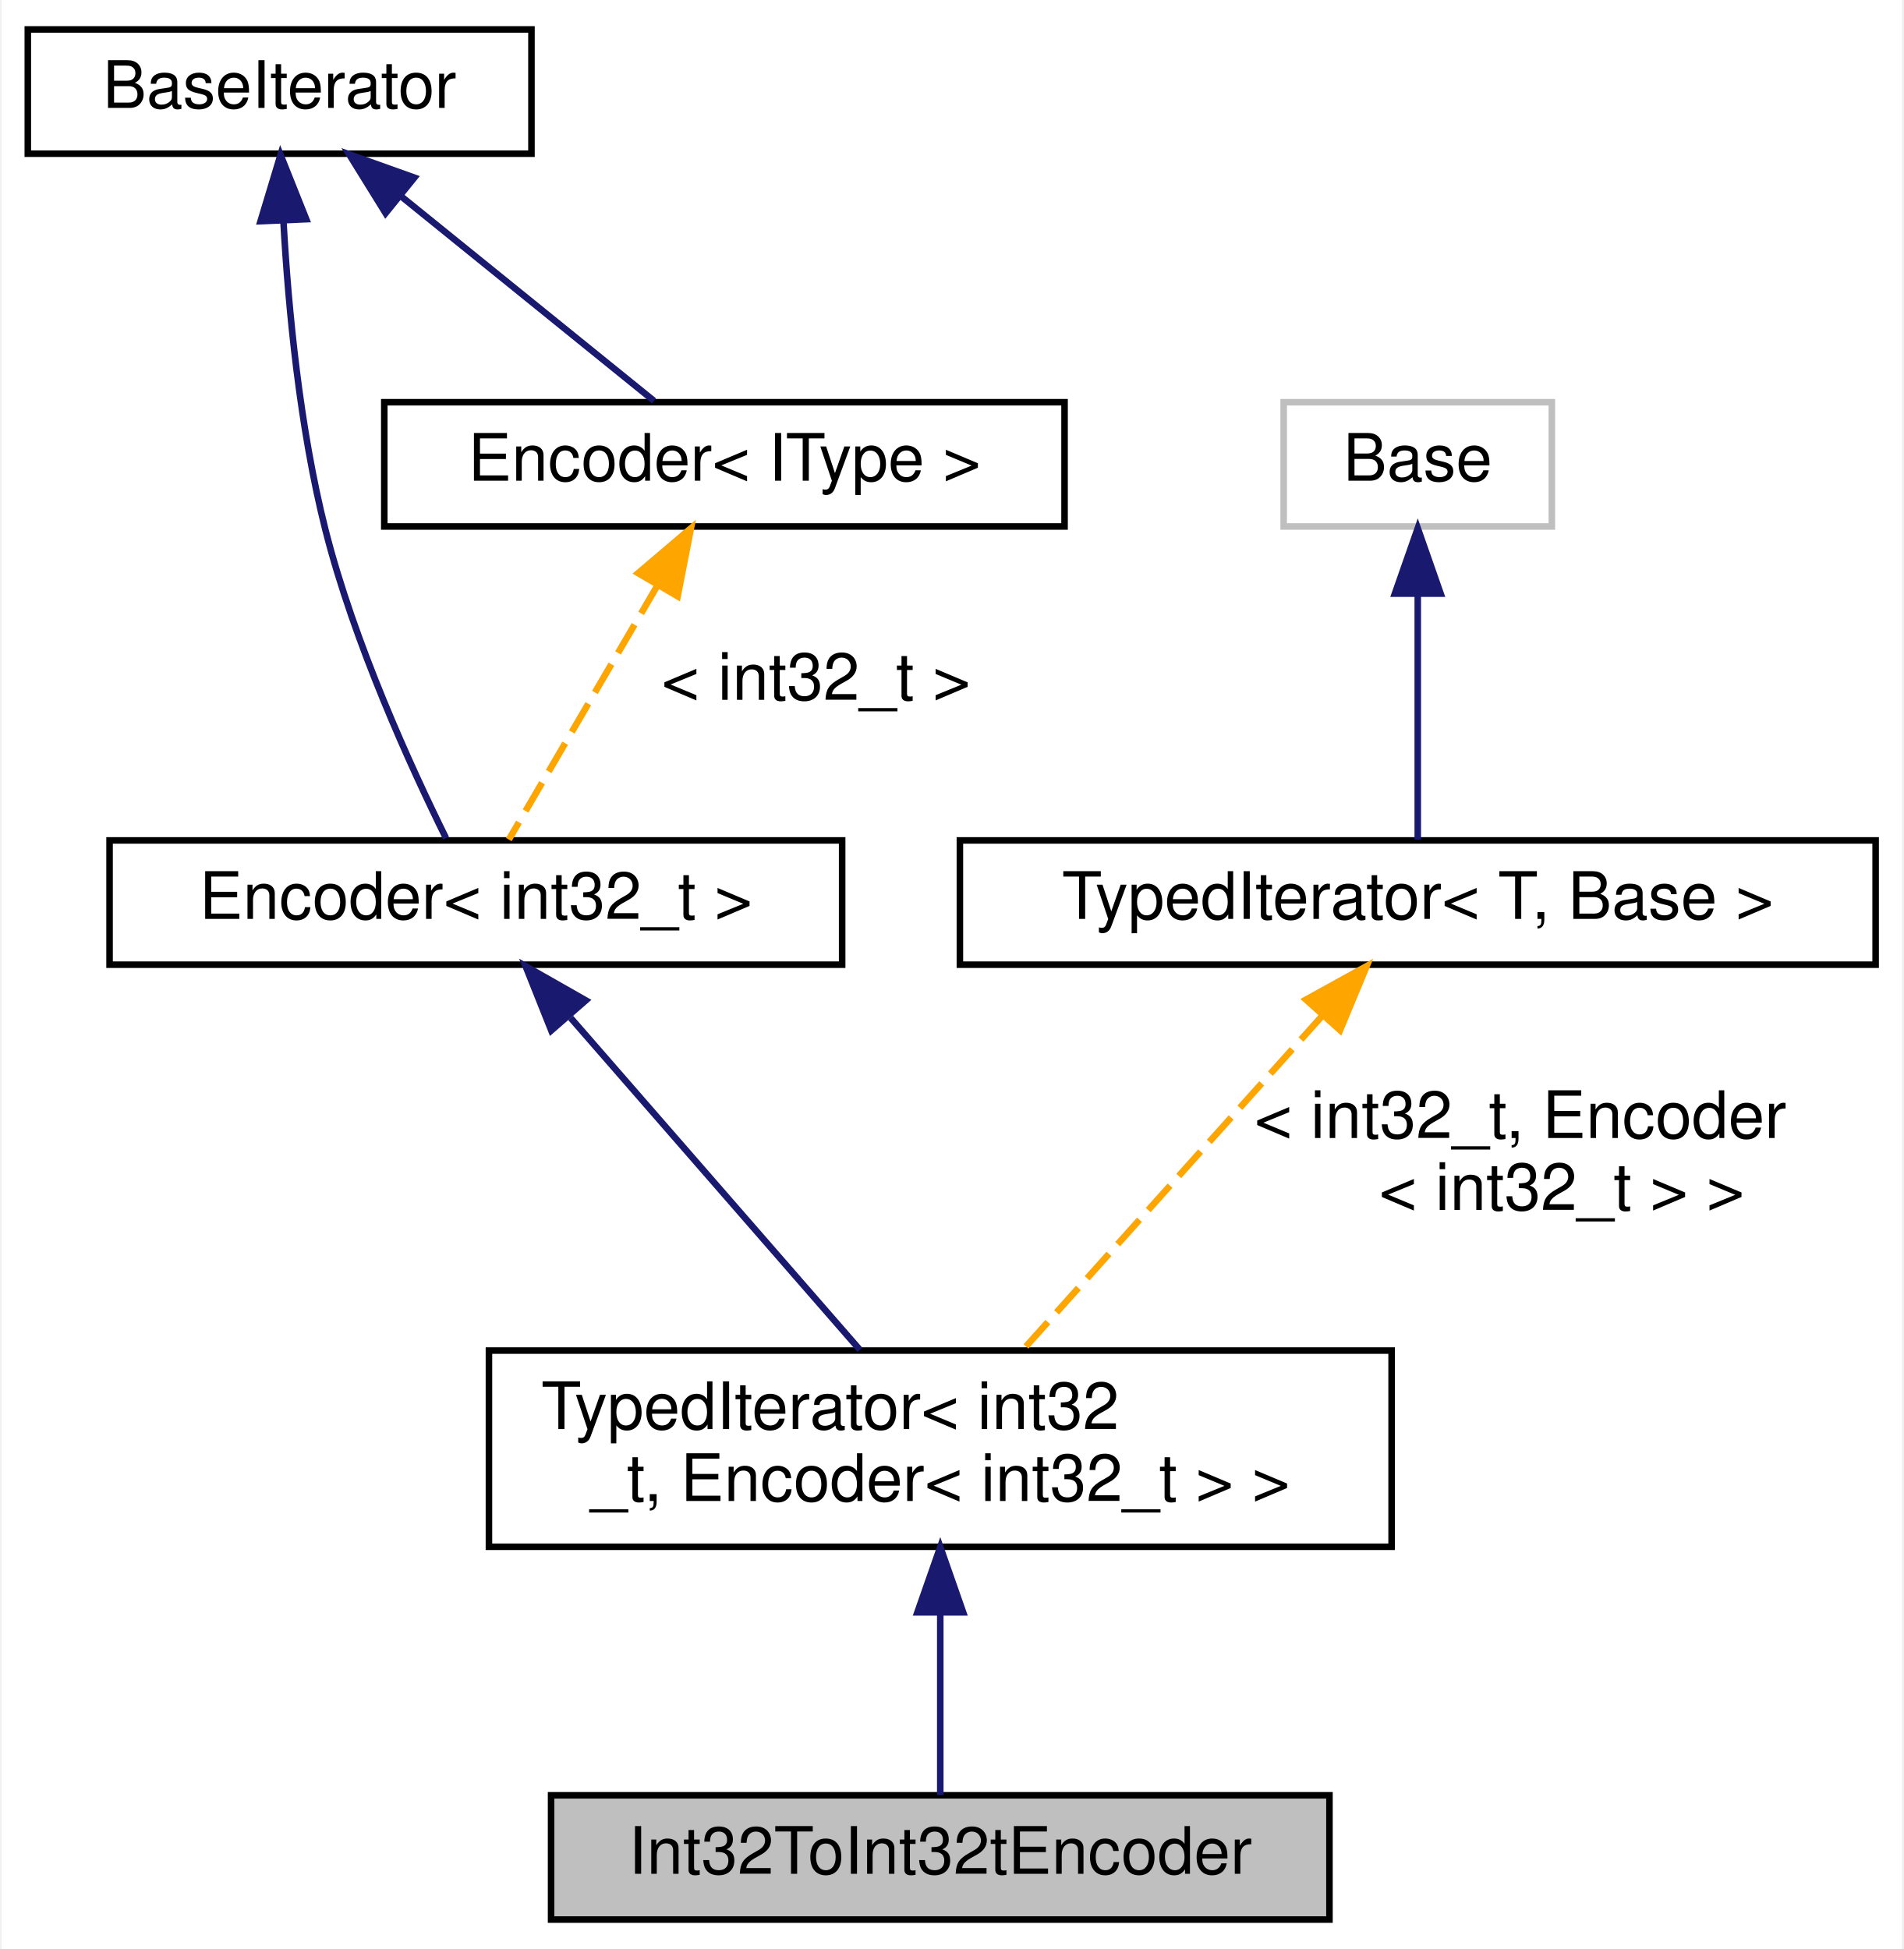
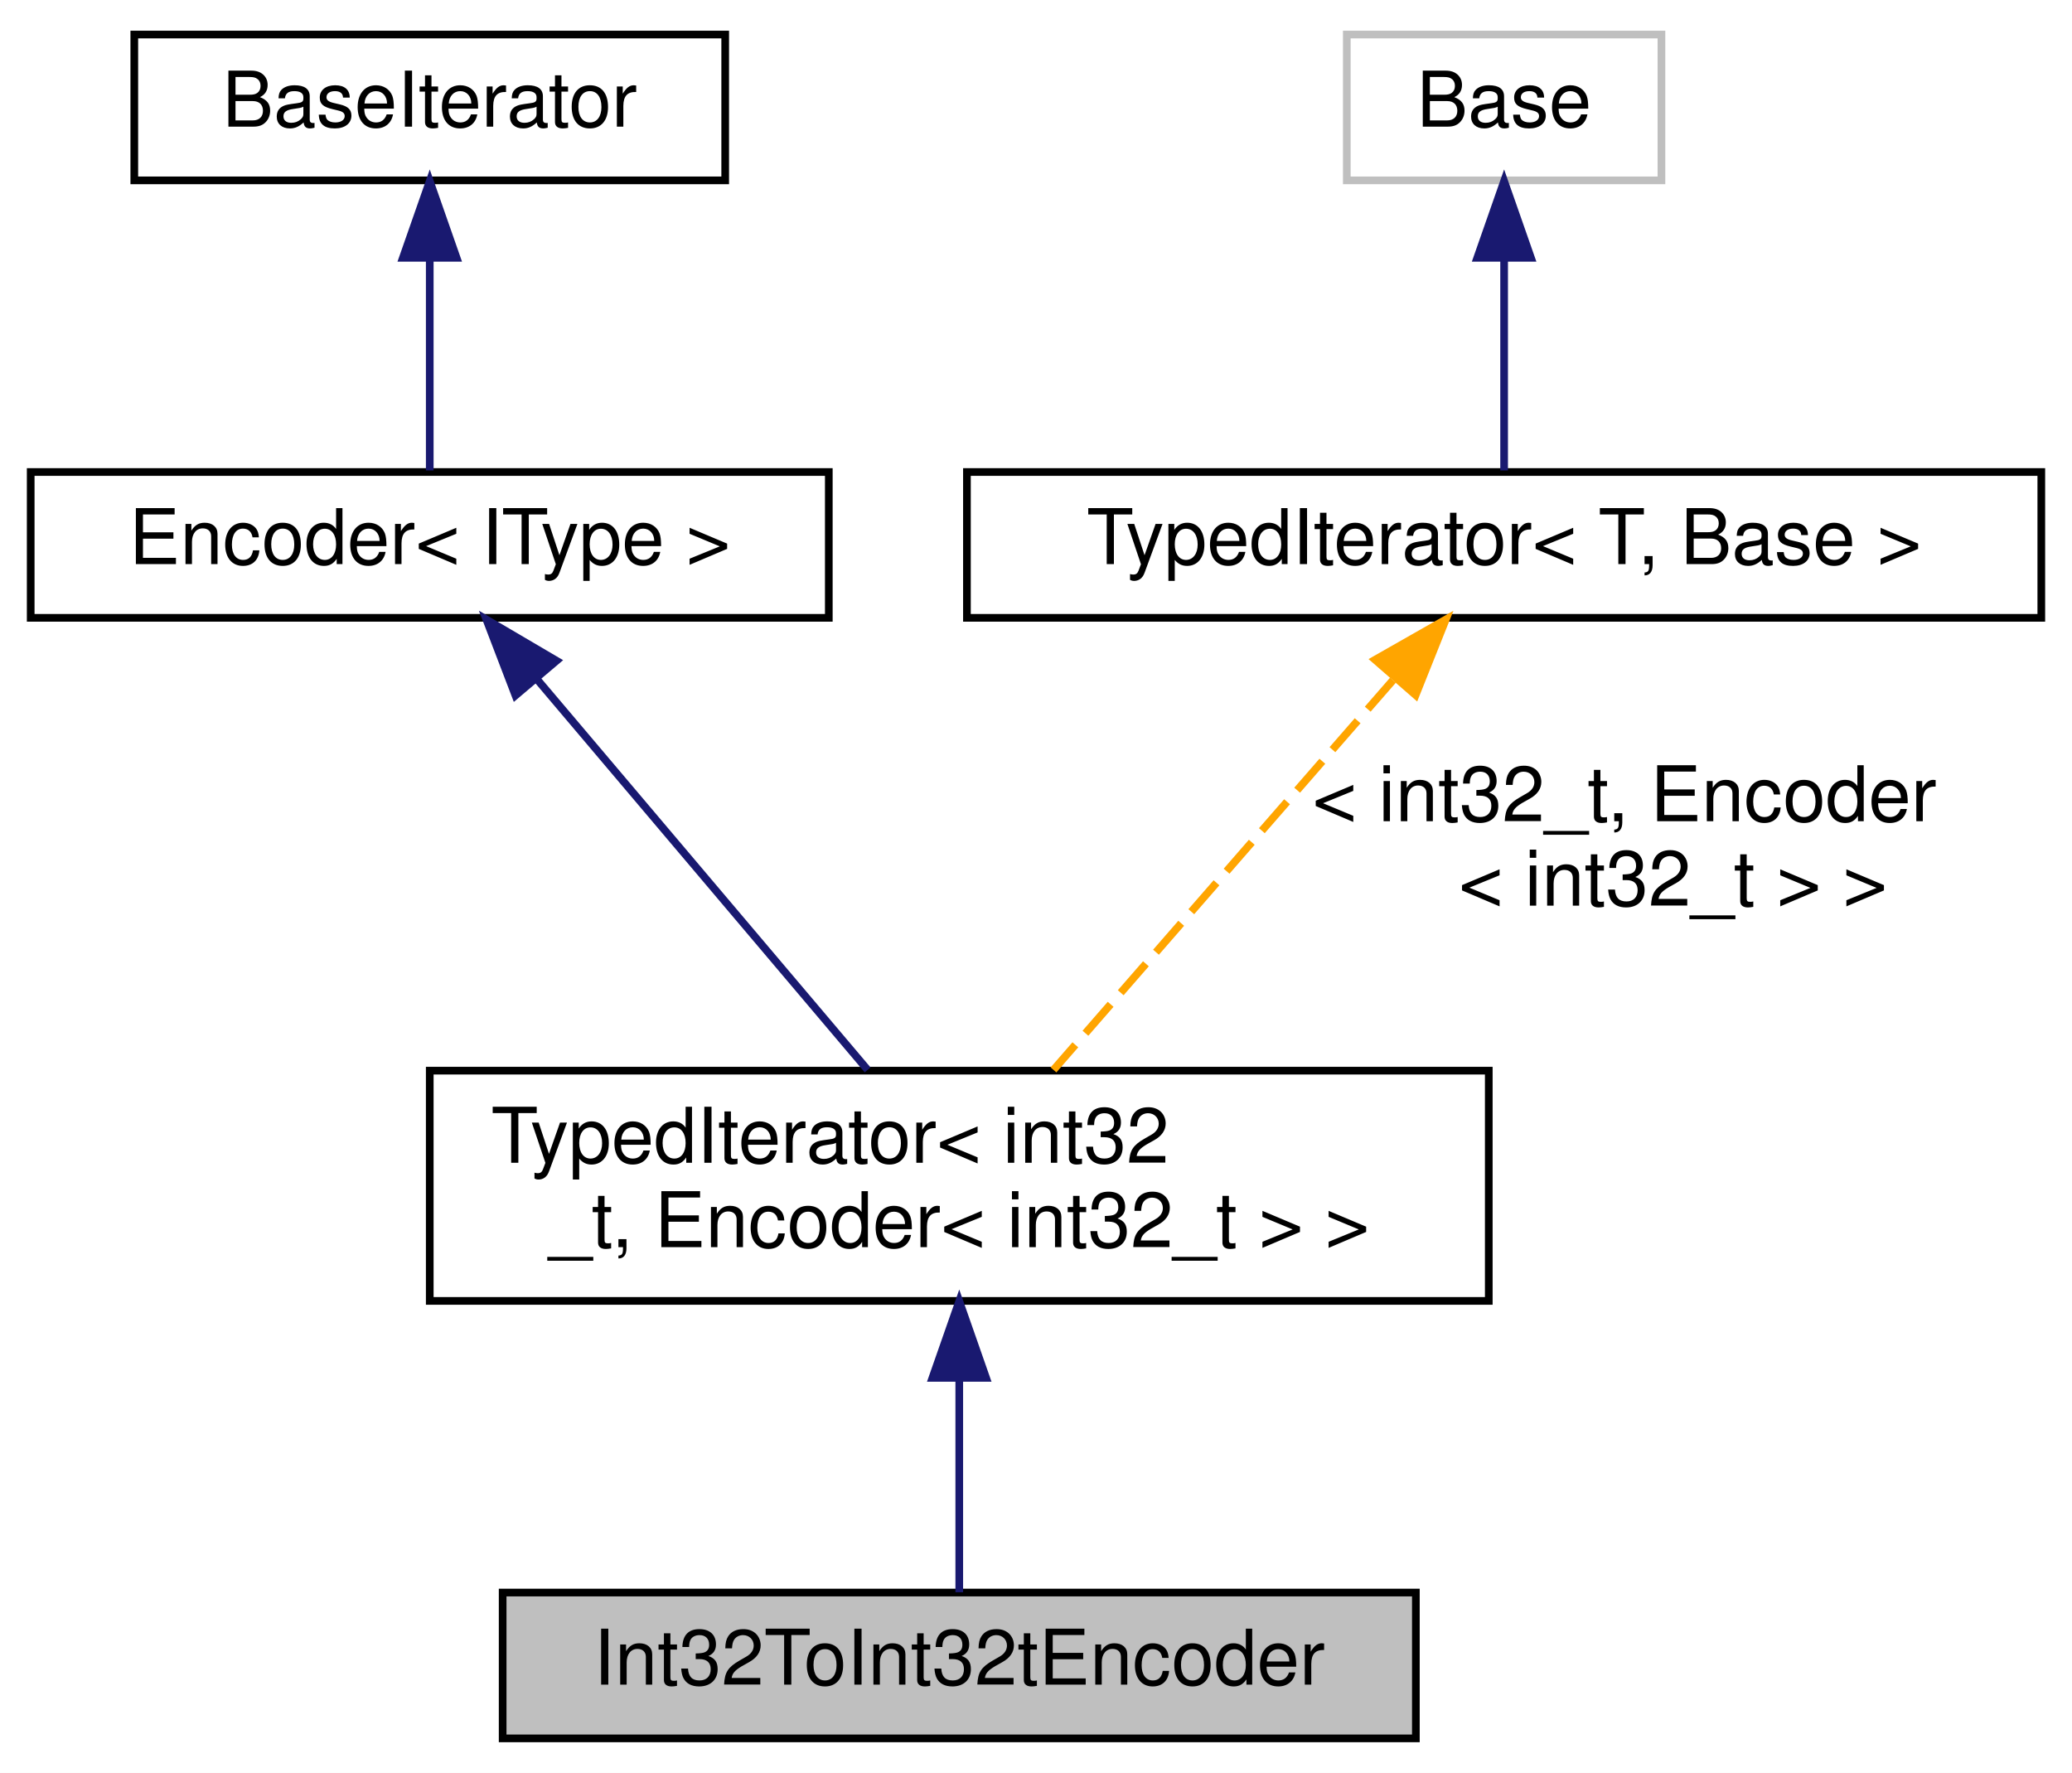
- <svg xmlns="http://www.w3.org/2000/svg" xmlns:xlink="http://www.w3.org/1999/xlink" width="291pt" height="298pt" viewBox="0.00 0.00 290.50 298.00">
-   <g id="graph0" class="graph" transform="scale(1 1) rotate(0) translate(4 294)">
-     <polygon fill="white" stroke="transparent" points="-4,4 -4,-294 286.5,-294 286.5,4 -4,4" />
+ <svg xmlns="http://www.w3.org/2000/svg" xmlns:xlink="http://www.w3.org/1999/xlink" width="270pt" height="231pt" viewBox="0.00 0.00 270.00 231.00">
+   <g id="graph0" class="graph" transform="scale(1 1) rotate(0) translate(4 227)">
+     <polygon fill="white" stroke="transparent" points="-4,4 -4,-227 266,-227 266,4 -4,4" />
    <g id="node1" class="node">
      <g id="a_node1">
        <a xlink:title=" ">
-           <polygon fill="#bfbfbf" stroke="black" points="80,-0.5 80,-19.5 199,-19.5 199,-0.5 80,-0.5" />
-           <text text-anchor="middle" x="139.5" y="-7.5" font-family="Helvetica,sans-Serif" font-size="10.00">Int32ToInt32tEncoder</text>
+           <polygon fill="#bfbfbf" stroke="black" points="61.5,-0.5 61.5,-19.5 180.5,-19.5 180.5,-0.5 61.5,-0.5" />
+           <text text-anchor="middle" x="121" y="-7.5" font-family="Helvetica,sans-Serif" font-size="10.00">Int32ToInt32tEncoder</text>
        </a>
      </g>
    </g>
    <g id="node2" class="node">
      <g id="a_node2">
        <a xlink:href="classarmnn_1_1_typed_iterator.html" target="_top" xlink:title=" ">
-           <polygon fill="white" stroke="black" points="70.5,-57.5 70.5,-87.5 208.5,-87.5 208.5,-57.5 70.5,-57.5" />
-           <text text-anchor="start" x="78.5" y="-75.5" font-family="Helvetica,sans-Serif" font-size="10.00">TypedIterator&lt; int32</text>
-           <text text-anchor="middle" x="139.5" y="-64.5" font-family="Helvetica,sans-Serif" font-size="10.00">_t, Encoder&lt; int32_t &gt; &gt;</text>
+           <polygon fill="white" stroke="black" points="52,-57.5 52,-87.5 190,-87.5 190,-57.5 52,-57.5" />
+           <text text-anchor="start" x="60" y="-75.5" font-family="Helvetica,sans-Serif" font-size="10.00">TypedIterator&lt; int32</text>
+           <text text-anchor="middle" x="121" y="-64.5" font-family="Helvetica,sans-Serif" font-size="10.00">_t, Encoder&lt; int32_t &gt; &gt;</text>
        </a>
      </g>
    </g>
    <g id="edge1" class="edge">
-       <path fill="none" stroke="midnightblue" d="M139.5,-47.35C139.5,-37.51 139.5,-26.78 139.5,-19.54" />
-       <polygon fill="midnightblue" stroke="midnightblue" points="136,-47.47 139.5,-57.47 143,-47.47 136,-47.47" />
+       <path fill="none" stroke="midnightblue" d="M121,-47.35C121,-37.51 121,-26.78 121,-19.54" />
+       <polygon fill="midnightblue" stroke="midnightblue" points="117.5,-47.47 121,-57.47 124.5,-47.47 117.5,-47.47" />
    </g>
    <g id="node3" class="node">
      <g id="a_node3">
        <a xlink:href="classarmnn_1_1_encoder.html" target="_top" xlink:title=" ">
-           <polygon fill="white" stroke="black" points="12.5,-146.5 12.5,-165.5 124.5,-165.5 124.5,-146.5 12.5,-146.5" />
-           <text text-anchor="middle" x="68.5" y="-153.5" font-family="Helvetica,sans-Serif" font-size="10.00">Encoder&lt; int32_t &gt;</text>
+           <polygon fill="white" stroke="black" points="0,-146.5 0,-165.5 104,-165.5 104,-146.5 0,-146.5" />
+           <text text-anchor="middle" x="52" y="-153.5" font-family="Helvetica,sans-Serif" font-size="10.00">Encoder&lt; IType &gt;</text>
        </a>
      </g>
    </g>
    <g id="edge2" class="edge">
-       <path fill="none" stroke="midnightblue" d="M82.99,-138.37C96.01,-123.42 114.92,-101.71 127.22,-87.6" />
-       <polygon fill="midnightblue" stroke="midnightblue" points="80.03,-136.44 76.1,-146.28 85.31,-141.04 80.03,-136.44" />
+       <path fill="none" stroke="midnightblue" d="M66.08,-138.37C78.74,-123.42 97.12,-101.71 109.06,-87.6" />
+       <polygon fill="midnightblue" stroke="midnightblue" points="63.17,-136.38 59.38,-146.28 68.52,-140.91 63.17,-136.38" />
    </g>
    <g id="node4" class="node">
      <g id="a_node4">
        <a xlink:href="classarmnn_1_1_base_iterator.html" target="_top" xlink:title=" ">
-           <polygon fill="white" stroke="black" points="0,-270.5 0,-289.5 77,-289.5 77,-270.5 0,-270.5" />
-           <text text-anchor="middle" x="38.5" y="-277.5" font-family="Helvetica,sans-Serif" font-size="10.00">BaseIterator</text>
+           <polygon fill="white" stroke="black" points="13.5,-203.5 13.5,-222.5 90.5,-222.5 90.5,-203.5 13.5,-203.5" />
+           <text text-anchor="middle" x="52" y="-210.5" font-family="Helvetica,sans-Serif" font-size="10.00">BaseIterator</text>
        </a>
      </g>
    </g>
    <g id="edge3" class="edge">
-       <path fill="none" stroke="midnightblue" d="M39.09,-260.04C39.84,-246.71 41.57,-228.55 45.5,-213 49.88,-195.68 58.59,-176.67 63.94,-165.85" />
-       <polygon fill="midnightblue" stroke="midnightblue" points="35.58,-260.18 38.64,-270.32 42.57,-260.48 35.58,-260.18" />
+       <path fill="none" stroke="midnightblue" d="M52,-193.12C52,-183.82 52,-173.06 52,-165.71" />
+       <polygon fill="midnightblue" stroke="midnightblue" points="48.5,-193.41 52,-203.41 55.5,-193.41 48.5,-193.41" />
    </g>
    <g id="node5" class="node">
      <g id="a_node5">
-         <a xlink:href="classarmnn_1_1_encoder.html" target="_top" xlink:title=" ">
-           <polygon fill="white" stroke="black" points="54.5,-213.5 54.5,-232.5 158.5,-232.5 158.5,-213.5 54.5,-213.5" />
-           <text text-anchor="middle" x="106.5" y="-220.5" font-family="Helvetica,sans-Serif" font-size="10.00">Encoder&lt; IType &gt;</text>
+         <a xlink:href="classarmnn_1_1_typed_iterator.html" target="_top" xlink:title=" ">
+           <polygon fill="white" stroke="black" points="122,-146.5 122,-165.5 262,-165.5 262,-146.5 122,-146.5" />
+           <text text-anchor="middle" x="192" y="-153.5" font-family="Helvetica,sans-Serif" font-size="10.00">TypedIterator&lt; T, Base &gt;</text>
+         </a>
+       </g>
+     </g>
+     <g id="edge4" class="edge">
+       <path fill="none" stroke="orange" stroke-dasharray="5,2" d="M177.51,-138.37C164.49,-123.42 145.58,-101.71 133.28,-87.6" />
+       <polygon fill="orange" stroke="orange" points="175.19,-141.04 184.4,-146.28 180.47,-136.44 175.19,-141.04" />
+       <text text-anchor="start" x="167" y="-120" font-family="Helvetica,sans-Serif" font-size="10.00"> &lt; int32_t, Encoder</text>
+       <text text-anchor="middle" x="214" y="-109" font-family="Helvetica,sans-Serif" font-size="10.00">&lt; int32_t &gt; &gt;</text>
+     </g>
+     <g id="node6" class="node">
+       <g id="a_node6">
+         <a xlink:title=" ">
+           <polygon fill="white" stroke="#bfbfbf" points="171.5,-203.5 171.5,-222.5 212.5,-222.5 212.5,-203.5 171.5,-203.5" />
+           <text text-anchor="middle" x="192" y="-210.5" font-family="Helvetica,sans-Serif" font-size="10.00">Base</text>
        </a>
      </g>
    </g>
    <g id="edge5" class="edge">
-       <path fill="none" stroke="midnightblue" d="M57.05,-264C69.46,-253.96 85.35,-241.1 95.73,-232.71" />
-       <polygon fill="midnightblue" stroke="midnightblue" points="54.7,-261.4 49.12,-270.41 59.1,-266.84 54.7,-261.4" />
-     </g>
-     <g id="edge4" class="edge">
-       <path fill="none" stroke="orange" stroke-dasharray="5,2" d="M96.29,-204.53C88.93,-191.95 79.32,-175.51 73.54,-165.63" />
-       <polygon fill="orange" stroke="orange" points="93.31,-206.37 101.38,-213.23 99.35,-202.83 93.31,-206.37" />
-       <text text-anchor="middle" x="120.5" y="-187" font-family="Helvetica,sans-Serif" font-size="10.00"> &lt; int32_t &gt;</text>
-     </g>
-     <g id="node6" class="node">
-       <g id="a_node6">
-         <a xlink:href="classarmnn_1_1_typed_iterator.html" target="_top" xlink:title=" ">
-           <polygon fill="white" stroke="black" points="142.5,-146.5 142.5,-165.5 282.5,-165.5 282.5,-146.5 142.5,-146.5" />
-           <text text-anchor="middle" x="212.5" y="-153.5" font-family="Helvetica,sans-Serif" font-size="10.00">TypedIterator&lt; T, Base &gt;</text>
-         </a>
-       </g>
-     </g>
-     <g id="edge6" class="edge">
-       <path fill="none" stroke="orange" stroke-dasharray="5,2" d="M197.98,-138.78C184.58,-123.83 164.89,-101.84 152.13,-87.6" />
-       <polygon fill="orange" stroke="orange" points="195.41,-141.16 204.69,-146.28 200.62,-136.49 195.41,-141.16" />
-       <text text-anchor="start" x="187.5" y="-120" font-family="Helvetica,sans-Serif" font-size="10.00"> &lt; int32_t, Encoder</text>
-       <text text-anchor="middle" x="234.5" y="-109" font-family="Helvetica,sans-Serif" font-size="10.00">&lt; int32_t &gt; &gt;</text>
-     </g>
-     <g id="node7" class="node">
-       <g id="a_node7">
-         <a xlink:title=" ">
-           <polygon fill="white" stroke="#bfbfbf" points="192,-213.5 192,-232.5 233,-232.5 233,-213.5 192,-213.5" />
-           <text text-anchor="middle" x="212.5" y="-220.5" font-family="Helvetica,sans-Serif" font-size="10.00">Base</text>
-         </a>
-       </g>
-     </g>
-     <g id="edge7" class="edge">
-       <path fill="none" stroke="midnightblue" d="M212.5,-203.04C212.5,-190.67 212.5,-175.12 212.5,-165.63" />
-       <polygon fill="midnightblue" stroke="midnightblue" points="209,-203.23 212.5,-213.23 216,-203.23 209,-203.23" />
+       <path fill="none" stroke="midnightblue" d="M192,-193.12C192,-183.82 192,-173.06 192,-165.71" />
+       <polygon fill="midnightblue" stroke="midnightblue" points="188.5,-193.41 192,-203.41 195.5,-193.41 188.5,-193.41" />
    </g>
  </g>
</svg>
